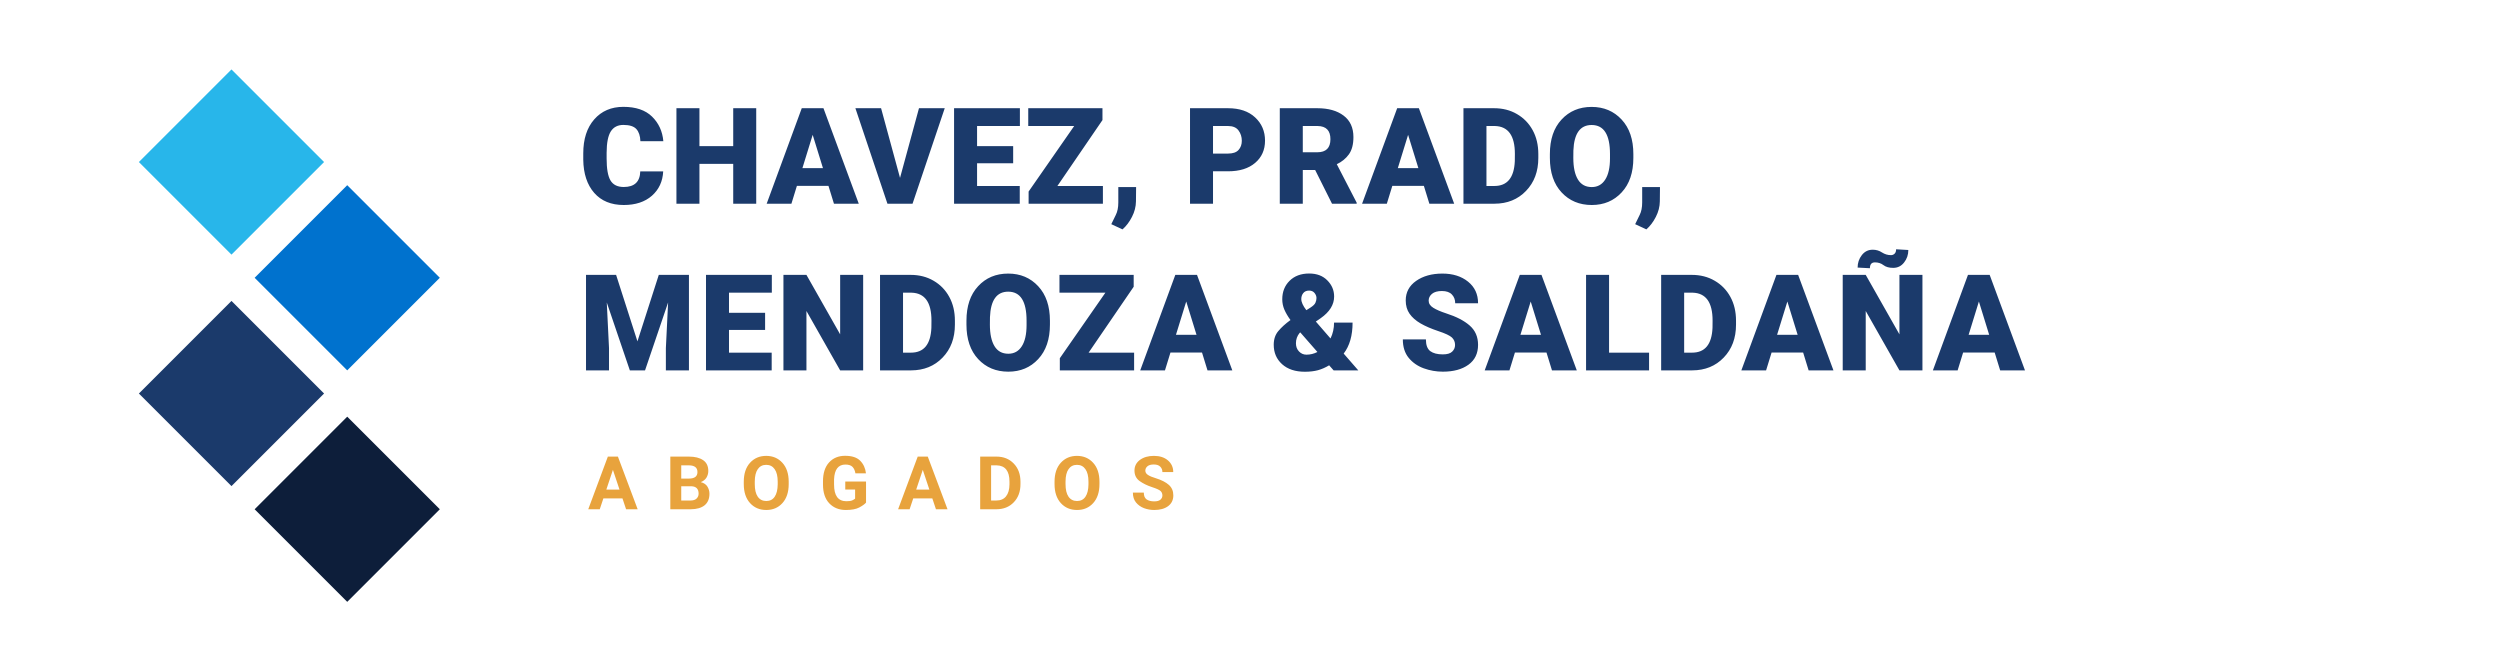
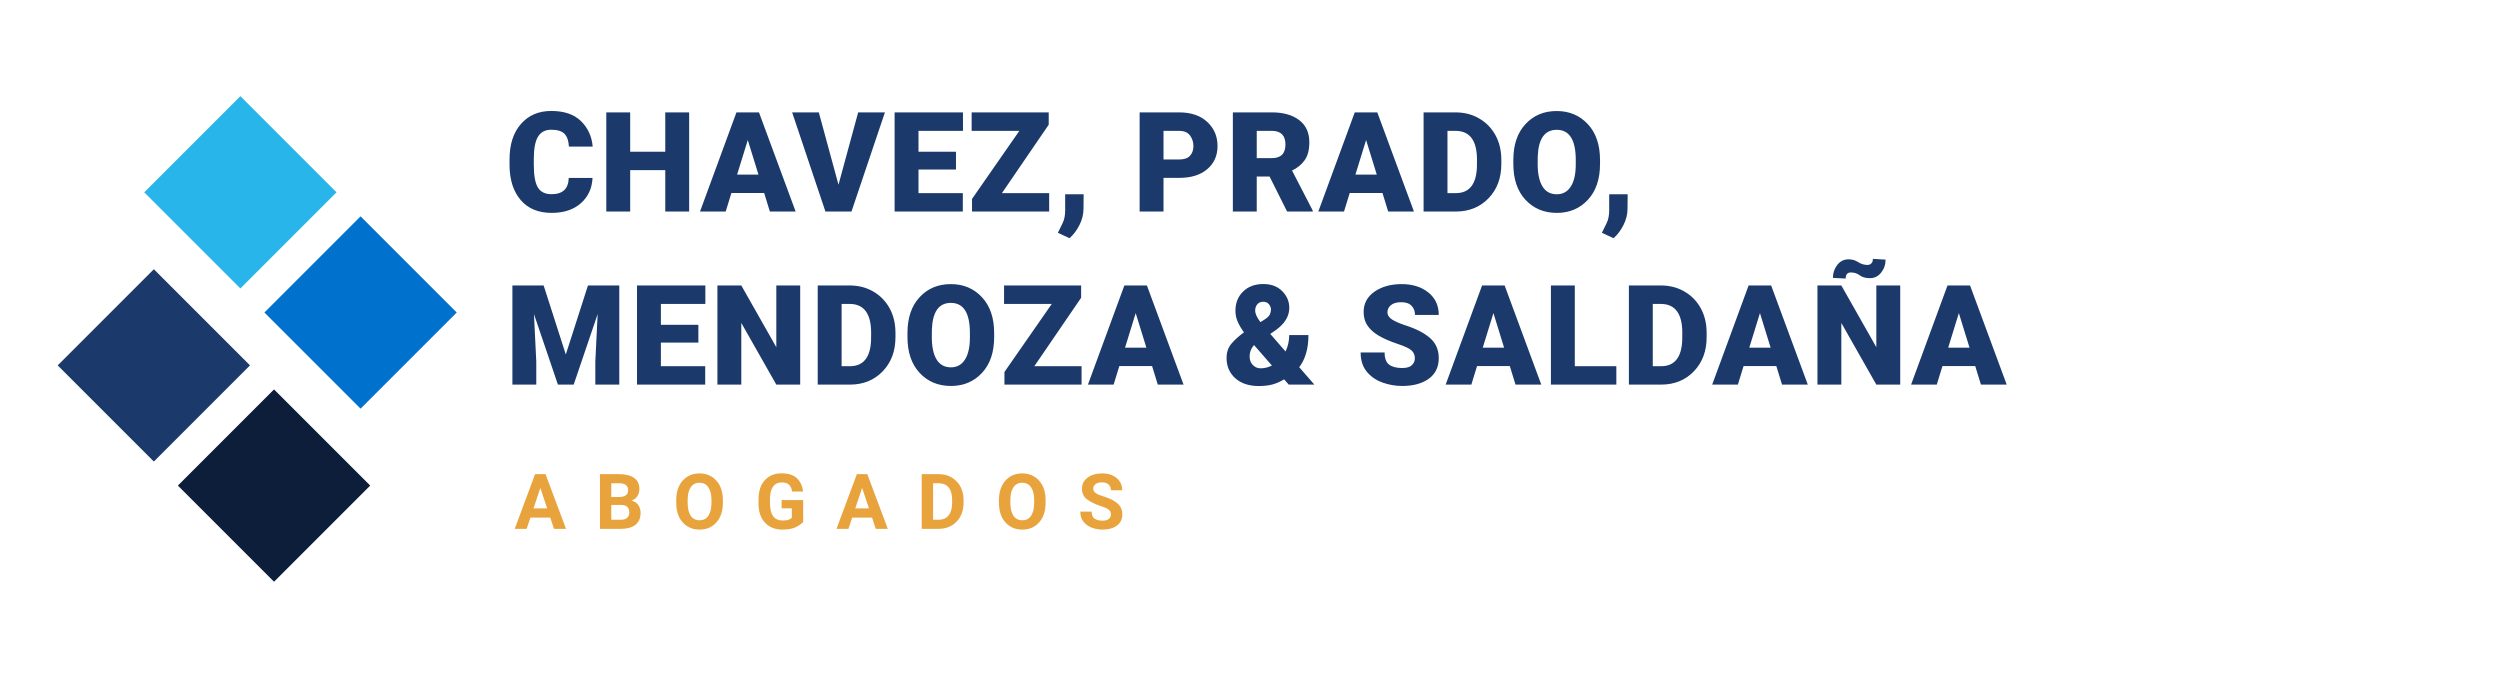
- <svg xmlns="http://www.w3.org/2000/svg" viewBox="0 0 540 140" fill="none">
-   <g transform="translate(15, 5)">
-     <polygon points="35,10 55,30 35,50 15,30" fill="#28B6EA" />
-     <polygon points="60,35 80,55 60,75 40,55" fill="#0072CE" />
-     <polygon points="35,60 55,80 35,100 15,80" fill="#1B3A6B" />
-     <polygon points="60,85 80,105 60,125 40,105" fill="#0D1E3A" />
+ <svg xmlns="http://www.w3.org/2000/svg" viewBox="0 0 520 140" fill="none">
+   <g transform="translate(10, 8)">
+     <polygon points="40,12 60,32 40,52 20,32" fill="#28B6EA" />
+     <polygon points="65,37 85,57 65,77 45,57" fill="#0072CE" />
+     <polygon points="22,48 42,68 22,88 2,68" fill="#1B3A6B" />
+     <polygon points="47,73 67,93 47,113 27,93" fill="#0D1E3A" />
  </g>
-   <g transform="translate(125, 0)">
+   <g transform="translate(105, 0)">
    <text x="0" y="44" fill="#1B3A6B" font-family="'Montserrat', 'Roboto', sans-serif" font-weight="900" font-size="29" letter-spacing="0.5">CHAVEZ, PRADO,</text>
    <text x="0" y="80" fill="#1B3A6B" font-family="'Montserrat', 'Roboto', sans-serif" font-weight="900" font-size="29" letter-spacing="0.5">MENDOZA &amp; SALDAÑA</text>
    <text x="2" y="110" fill="#E8A33D" font-family="'Montserrat', 'Roboto', sans-serif" font-weight="700" font-size="16" letter-spacing="6">ABOGADOS</text>
  </g>
</svg>
